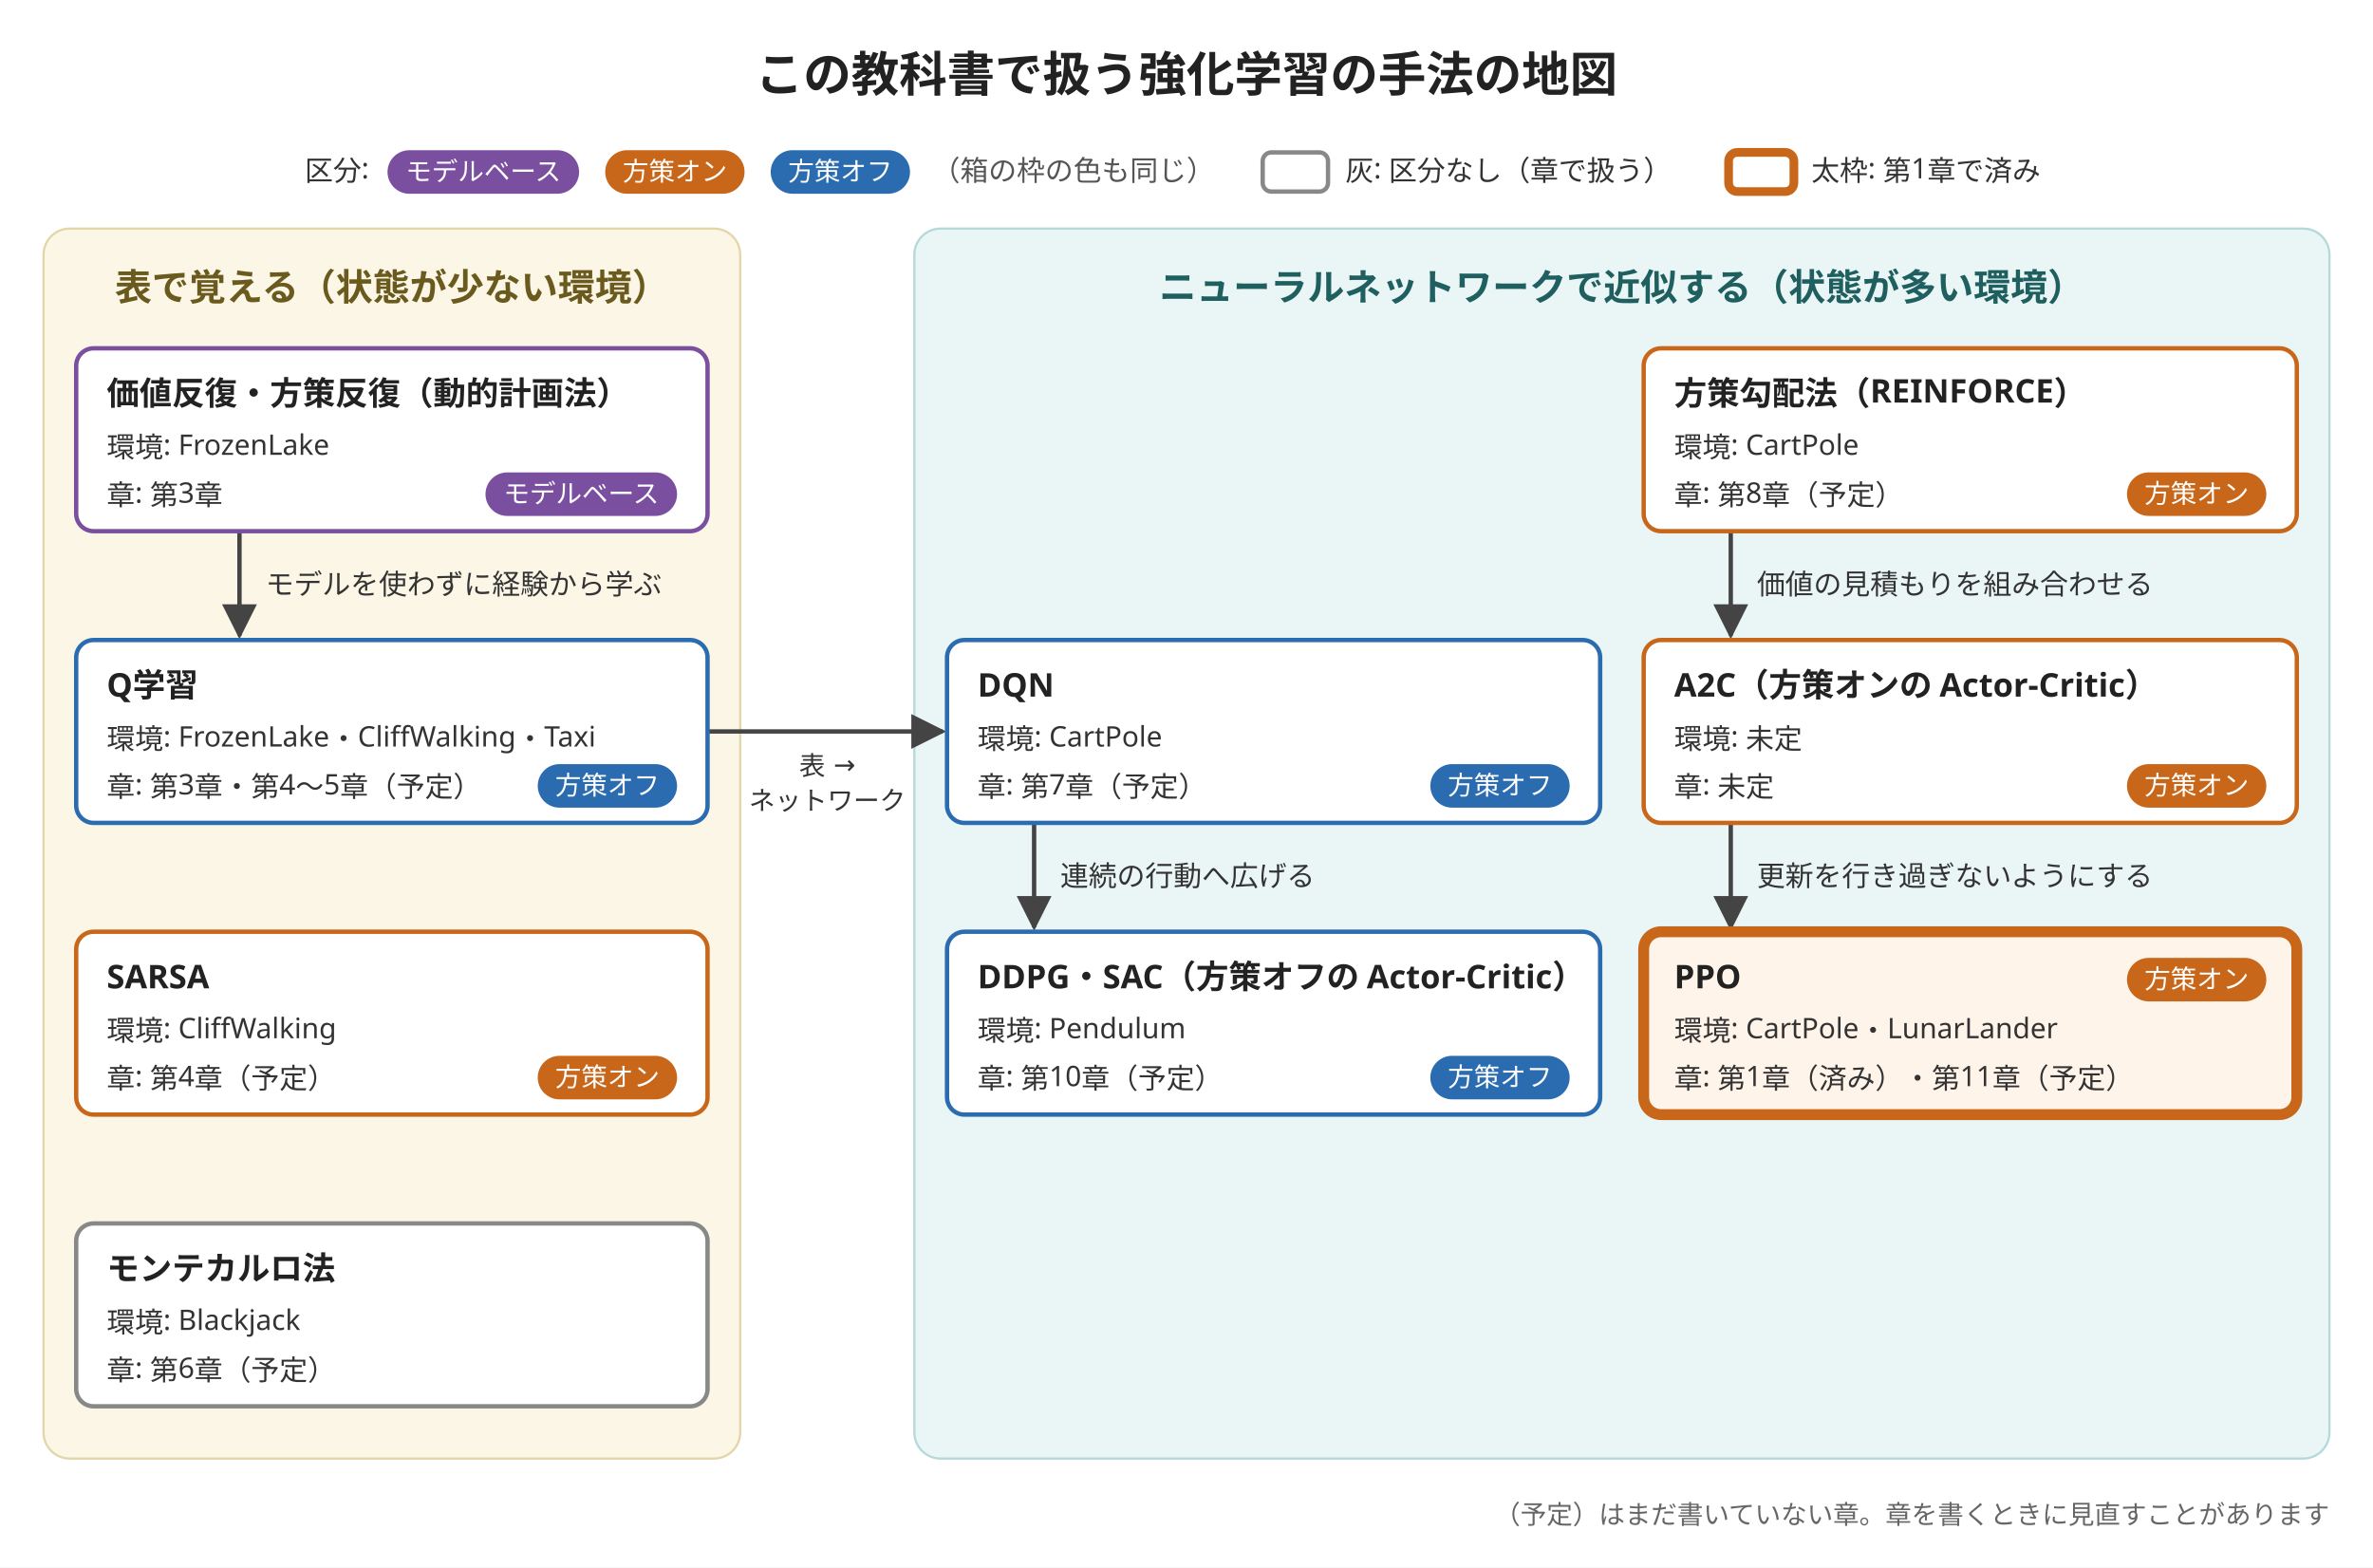
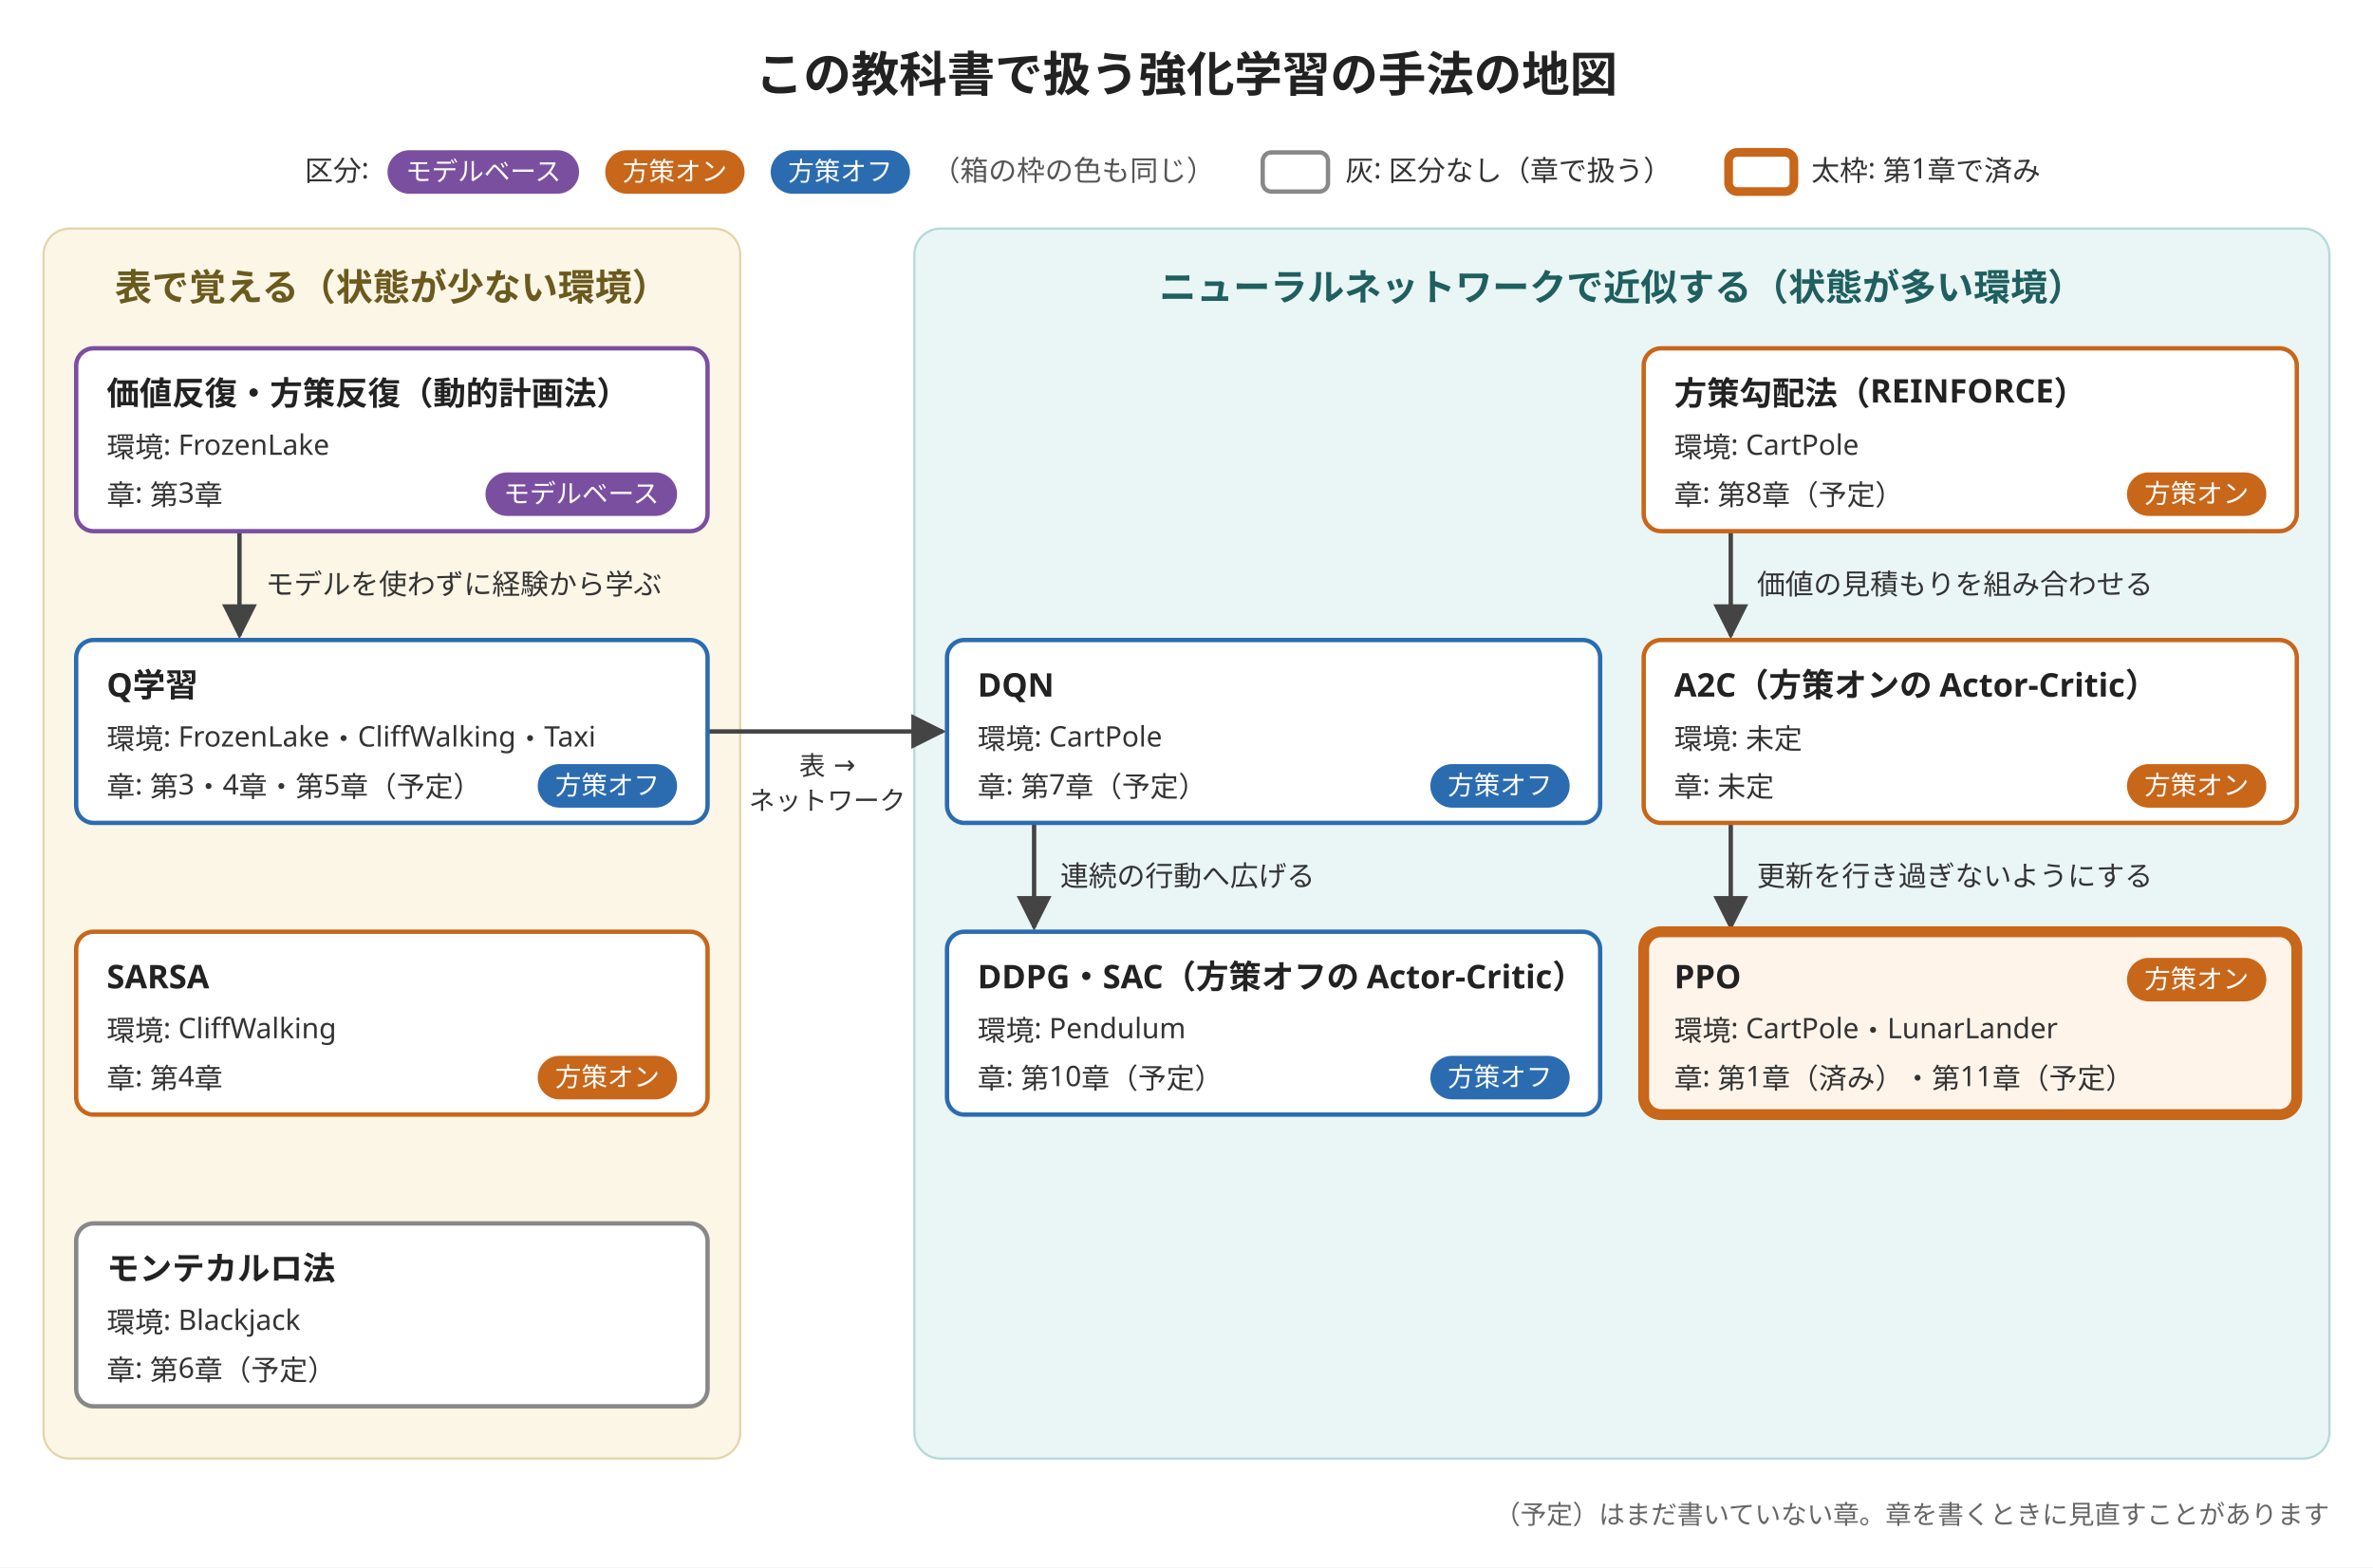
<svg xmlns="http://www.w3.org/2000/svg" width="1090" height="720" viewBox="0 0 1090 720" font-family="sans-serif">
  <defs>
    <marker id="arrow" viewBox="0 0 10 10" refX="9" refY="5" markerWidth="8" markerHeight="8" orient="auto-start-reverse">
      <path d="M0,0 L10,5 L0,10 z" fill="#444" />
    </marker>
  </defs>
  <rect x="0" y="0" width="1090" height="720" fill="#ffffff" />
  <text x="545" y="42" font-size="22" font-weight="bold" text-anchor="middle" fill="#222">この教科書で扱う強化学習の手法の地図</text>
  <g font-size="13" fill="#333" transform="translate(140,0)">
    <text x="0" y="83">区分:</text>
    <rect x="38" y="69" width="88" height="20" rx="10" fill="#7b4fa0" />
    <text x="82" y="83" font-size="12" fill="#fff" text-anchor="middle">モデルベース</text>
    <rect x="138" y="69" width="64" height="20" rx="10" fill="#c8661a" />
    <text x="170" y="83" font-size="12" fill="#fff" text-anchor="middle">方策オン</text>
    <rect x="214" y="69" width="64" height="20" rx="10" fill="#2b6cb0" />
    <text x="246" y="83" font-size="12" fill="#fff" text-anchor="middle">方策オフ</text>
    <text x="288" y="83" fill="#555">（箱の枠の色も同じ）</text>
    <rect x="440" y="70" width="30" height="18" rx="4" fill="#fff" stroke="#888888" stroke-width="2" />
    <text x="478" y="83">灰: 区分なし（章で扱う）</text>
    <rect x="654" y="70" width="30" height="18" rx="4" fill="#fff" stroke="#c8661a" stroke-width="4" />
    <text x="692" y="83">太枠: 第1章で済み</text>
  </g>
  <rect x="20" y="105" width="320" height="565" rx="12" fill="#fbf6e6" stroke="#e2d6a8" />
  <rect x="420" y="105" width="650" height="565" rx="12" fill="#eaf5f5" stroke="#b5d8d8" />
  <text x="180" y="138" font-size="17" font-weight="bold" text-anchor="middle" fill="#6b5a1e">表で覚える（状態が少ない環境）</text>
  <text x="745" y="138" font-size="17" font-weight="bold" text-anchor="middle" fill="#1f5f5f">ニューラルネットワークで近似する（状態が多い環境）</text>
  <g stroke="#444" stroke-width="2" fill="none" marker-end="url(#arrow)">
    <line x1="110" y1="244" x2="110" y2="292" />
    <line x1="325" y1="336" x2="433" y2="336" />
    <line x1="475" y1="378" x2="475" y2="426" />
    <line x1="795" y1="244" x2="795" y2="292" />
    <line x1="795" y1="378" x2="795" y2="426" />
  </g>
  <g font-size="13" fill="#333">
    <text x="122" y="273">モデルを使わずに経験から学ぶ</text>
    <text x="380" y="356" font-size="12" text-anchor="middle">表 →</text>
    <text x="380" y="372" font-size="12" text-anchor="middle">ネットワーク</text>
    <text x="487" y="407">連続の行動へ広げる</text>
    <text x="807" y="273">価値の見積もりを組み合わせる</text>
    <text x="807" y="407">更新を行き過ぎないようにする</text>
  </g>
  <g>
    <rect x="35" y="160" width="290" height="84" rx="8" fill="#fff" stroke="#7b4fa0" stroke-width="2" />
    <text x="49" y="186" font-size="15" font-weight="bold" fill="#222">価値反復・方策反復（動的計画法）</text>
    <text x="49" y="210" font-size="13" fill="#333">環境: FrozenLake</text>
    <text x="49" y="232" font-size="13" fill="#333">章: 第3章</text>
    <rect x="223" y="217" width="88" height="20" rx="10" fill="#7b4fa0" />
    <text x="267" y="231" font-size="12" fill="#fff" text-anchor="middle">モデルベース</text>
  </g>
  <g>
    <rect x="35" y="294" width="290" height="84" rx="8" fill="#fff" stroke="#2b6cb0" stroke-width="2" />
    <text x="49" y="320" font-size="15" font-weight="bold" fill="#222">Q学習</text>
    <text x="49" y="344" font-size="13" fill="#333">環境: FrozenLake・CliffWalking・Taxi</text>
-     <text x="49" y="366" font-size="13" fill="#333">章: 第3章・第4〜5章（予定）</text>
+     <text x="49" y="366" font-size="13" fill="#333">章: 第3・4章・第5章（予定）</text>
    <rect x="247" y="351" width="64" height="20" rx="10" fill="#2b6cb0" />
    <text x="279" y="365" font-size="12" fill="#fff" text-anchor="middle">方策オフ</text>
  </g>
  <g>
    <rect x="35" y="428" width="290" height="84" rx="8" fill="#fff" stroke="#c8661a" stroke-width="2" />
    <text x="49" y="454" font-size="15" font-weight="bold" fill="#222">SARSA</text>
    <text x="49" y="478" font-size="13" fill="#333">環境: CliffWalking</text>
-     <text x="49" y="500" font-size="13" fill="#333">章: 第4章（予定）</text>
+     <text x="49" y="500" font-size="13" fill="#333">章: 第4章</text>
    <rect x="247" y="485" width="64" height="20" rx="10" fill="#c8661a" />
    <text x="279" y="499" font-size="12" fill="#fff" text-anchor="middle">方策オン</text>
  </g>
  <g>
    <rect x="35" y="562" width="290" height="84" rx="8" fill="#fff" stroke="#888888" stroke-width="2" />
    <text x="49" y="588" font-size="15" font-weight="bold" fill="#222">モンテカルロ法</text>
    <text x="49" y="612" font-size="13" fill="#333">環境: Blackjack</text>
    <text x="49" y="634" font-size="13" fill="#333">章: 第6章（予定）</text>
  </g>
  <g>
    <rect x="435" y="294" width="300" height="84" rx="8" fill="#fff" stroke="#2b6cb0" stroke-width="2" />
    <text x="449" y="320" font-size="15" font-weight="bold" fill="#222">DQN</text>
    <text x="449" y="344" font-size="13" fill="#333">環境: CartPole</text>
    <text x="449" y="366" font-size="13" fill="#333">章: 第7章（予定）</text>
    <rect x="657" y="351" width="64" height="20" rx="10" fill="#2b6cb0" />
    <text x="689" y="365" font-size="12" fill="#fff" text-anchor="middle">方策オフ</text>
  </g>
  <g>
    <rect x="435" y="428" width="300" height="84" rx="8" fill="#fff" stroke="#2b6cb0" stroke-width="2" />
    <text x="449" y="454" font-size="15" font-weight="bold" fill="#222">DDPG・SAC（方策オフの Actor-Critic）</text>
    <text x="449" y="478" font-size="13" fill="#333">環境: Pendulum</text>
    <text x="449" y="500" font-size="13" fill="#333">章: 第10章（予定）</text>
    <rect x="657" y="485" width="64" height="20" rx="10" fill="#2b6cb0" />
    <text x="689" y="499" font-size="12" fill="#fff" text-anchor="middle">方策オフ</text>
  </g>
  <g>
    <rect x="755" y="160" width="300" height="84" rx="8" fill="#fff" stroke="#c8661a" stroke-width="2" />
    <text x="769" y="186" font-size="15" font-weight="bold" fill="#222">方策勾配法（REINFORCE）</text>
    <text x="769" y="210" font-size="13" fill="#333">環境: CartPole</text>
    <text x="769" y="232" font-size="13" fill="#333">章: 第8章（予定）</text>
    <rect x="977" y="217" width="64" height="20" rx="10" fill="#c8661a" />
    <text x="1009" y="231" font-size="12" fill="#fff" text-anchor="middle">方策オン</text>
  </g>
  <g>
    <rect x="755" y="294" width="300" height="84" rx="8" fill="#fff" stroke="#c8661a" stroke-width="2" />
    <text x="769" y="320" font-size="15" font-weight="bold" fill="#222">A2C（方策オンの Actor-Critic）</text>
    <text x="769" y="344" font-size="13" fill="#333">環境: 未定</text>
    <text x="769" y="366" font-size="13" fill="#333">章: 未定</text>
    <rect x="977" y="351" width="64" height="20" rx="10" fill="#c8661a" />
    <text x="1009" y="365" font-size="12" fill="#fff" text-anchor="middle">方策オン</text>
  </g>
  <g>
    <rect x="755" y="428" width="300" height="84" rx="8" fill="#fff4ea" stroke="#c8661a" stroke-width="5" />
    <text x="769" y="454" font-size="15" font-weight="bold" fill="#222">PPO</text>
    <text x="769" y="478" font-size="13" fill="#333">環境: CartPole・LunarLander</text>
    <text x="769" y="500" font-size="13" fill="#333">章: 第1章（済み）・第11章（予定）</text>
    <rect x="977" y="440" width="64" height="20" rx="10" fill="#c8661a" />
    <text x="1009" y="454" font-size="12" fill="#fff" text-anchor="middle">方策オン</text>
  </g>
  <text x="1070" y="700" font-size="12" text-anchor="end" fill="#666">（予定）はまだ書いていない章。章を書くときに見直すことがあります</text>
</svg>
